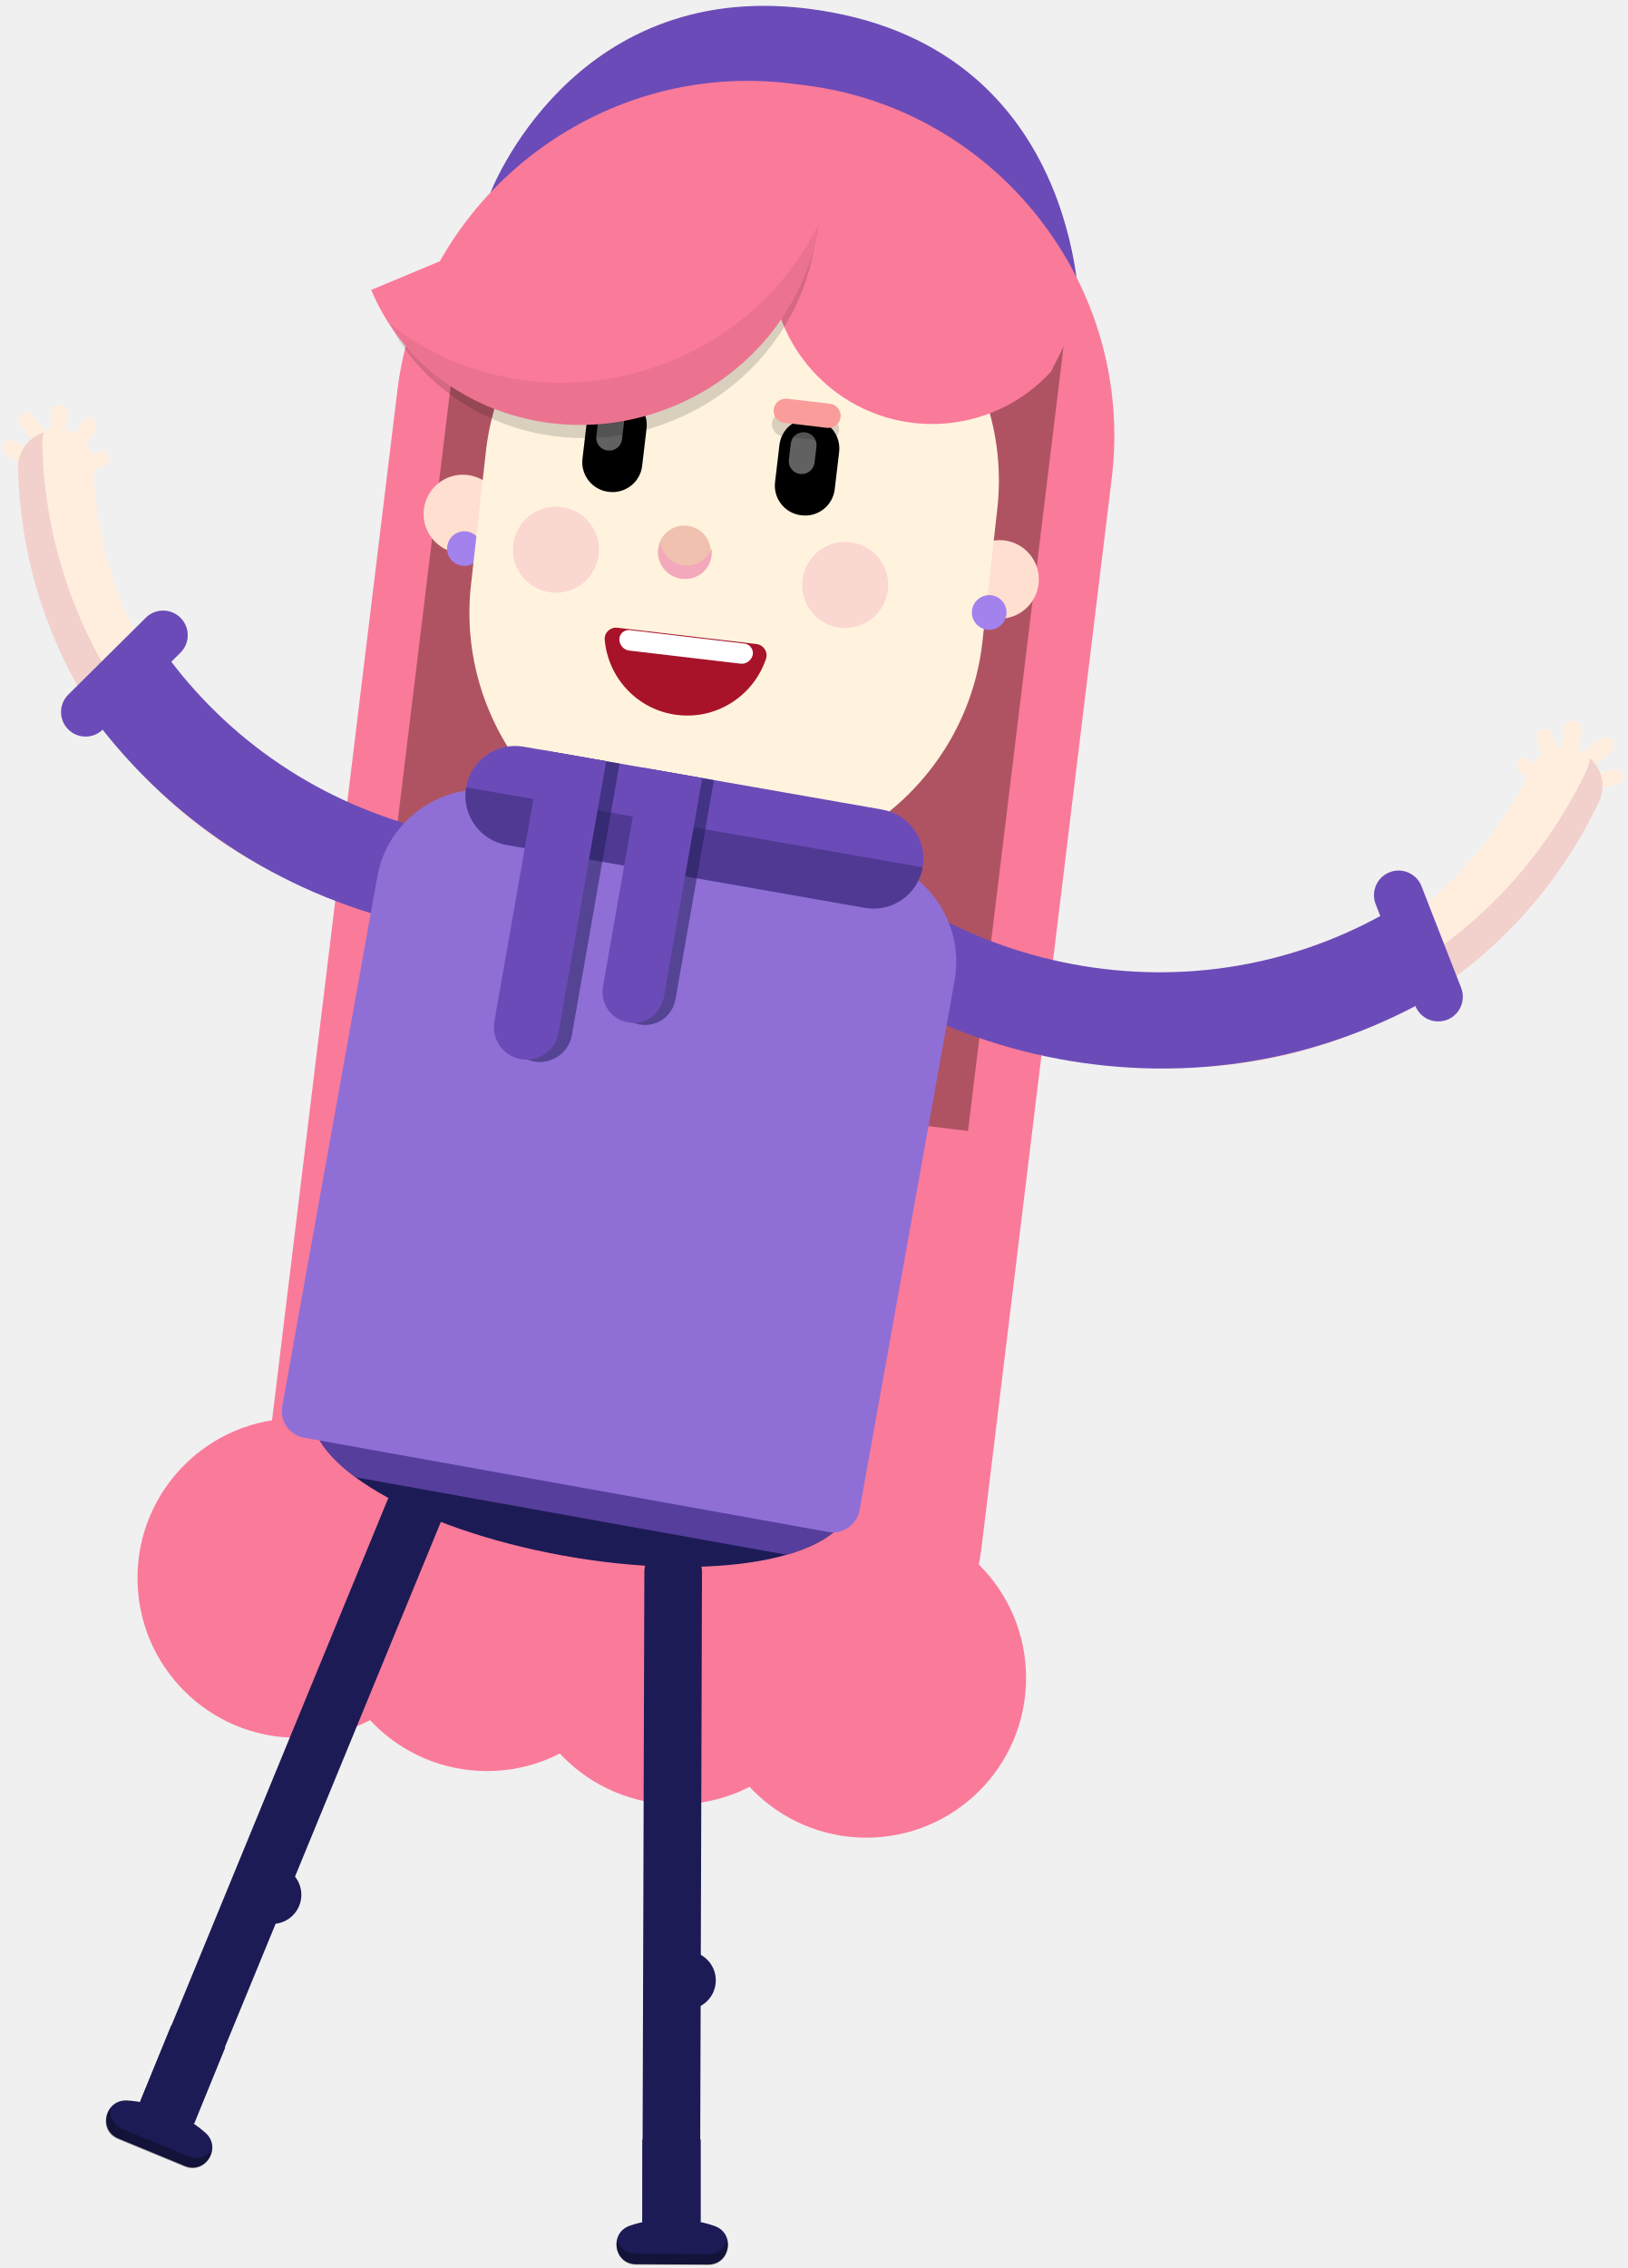
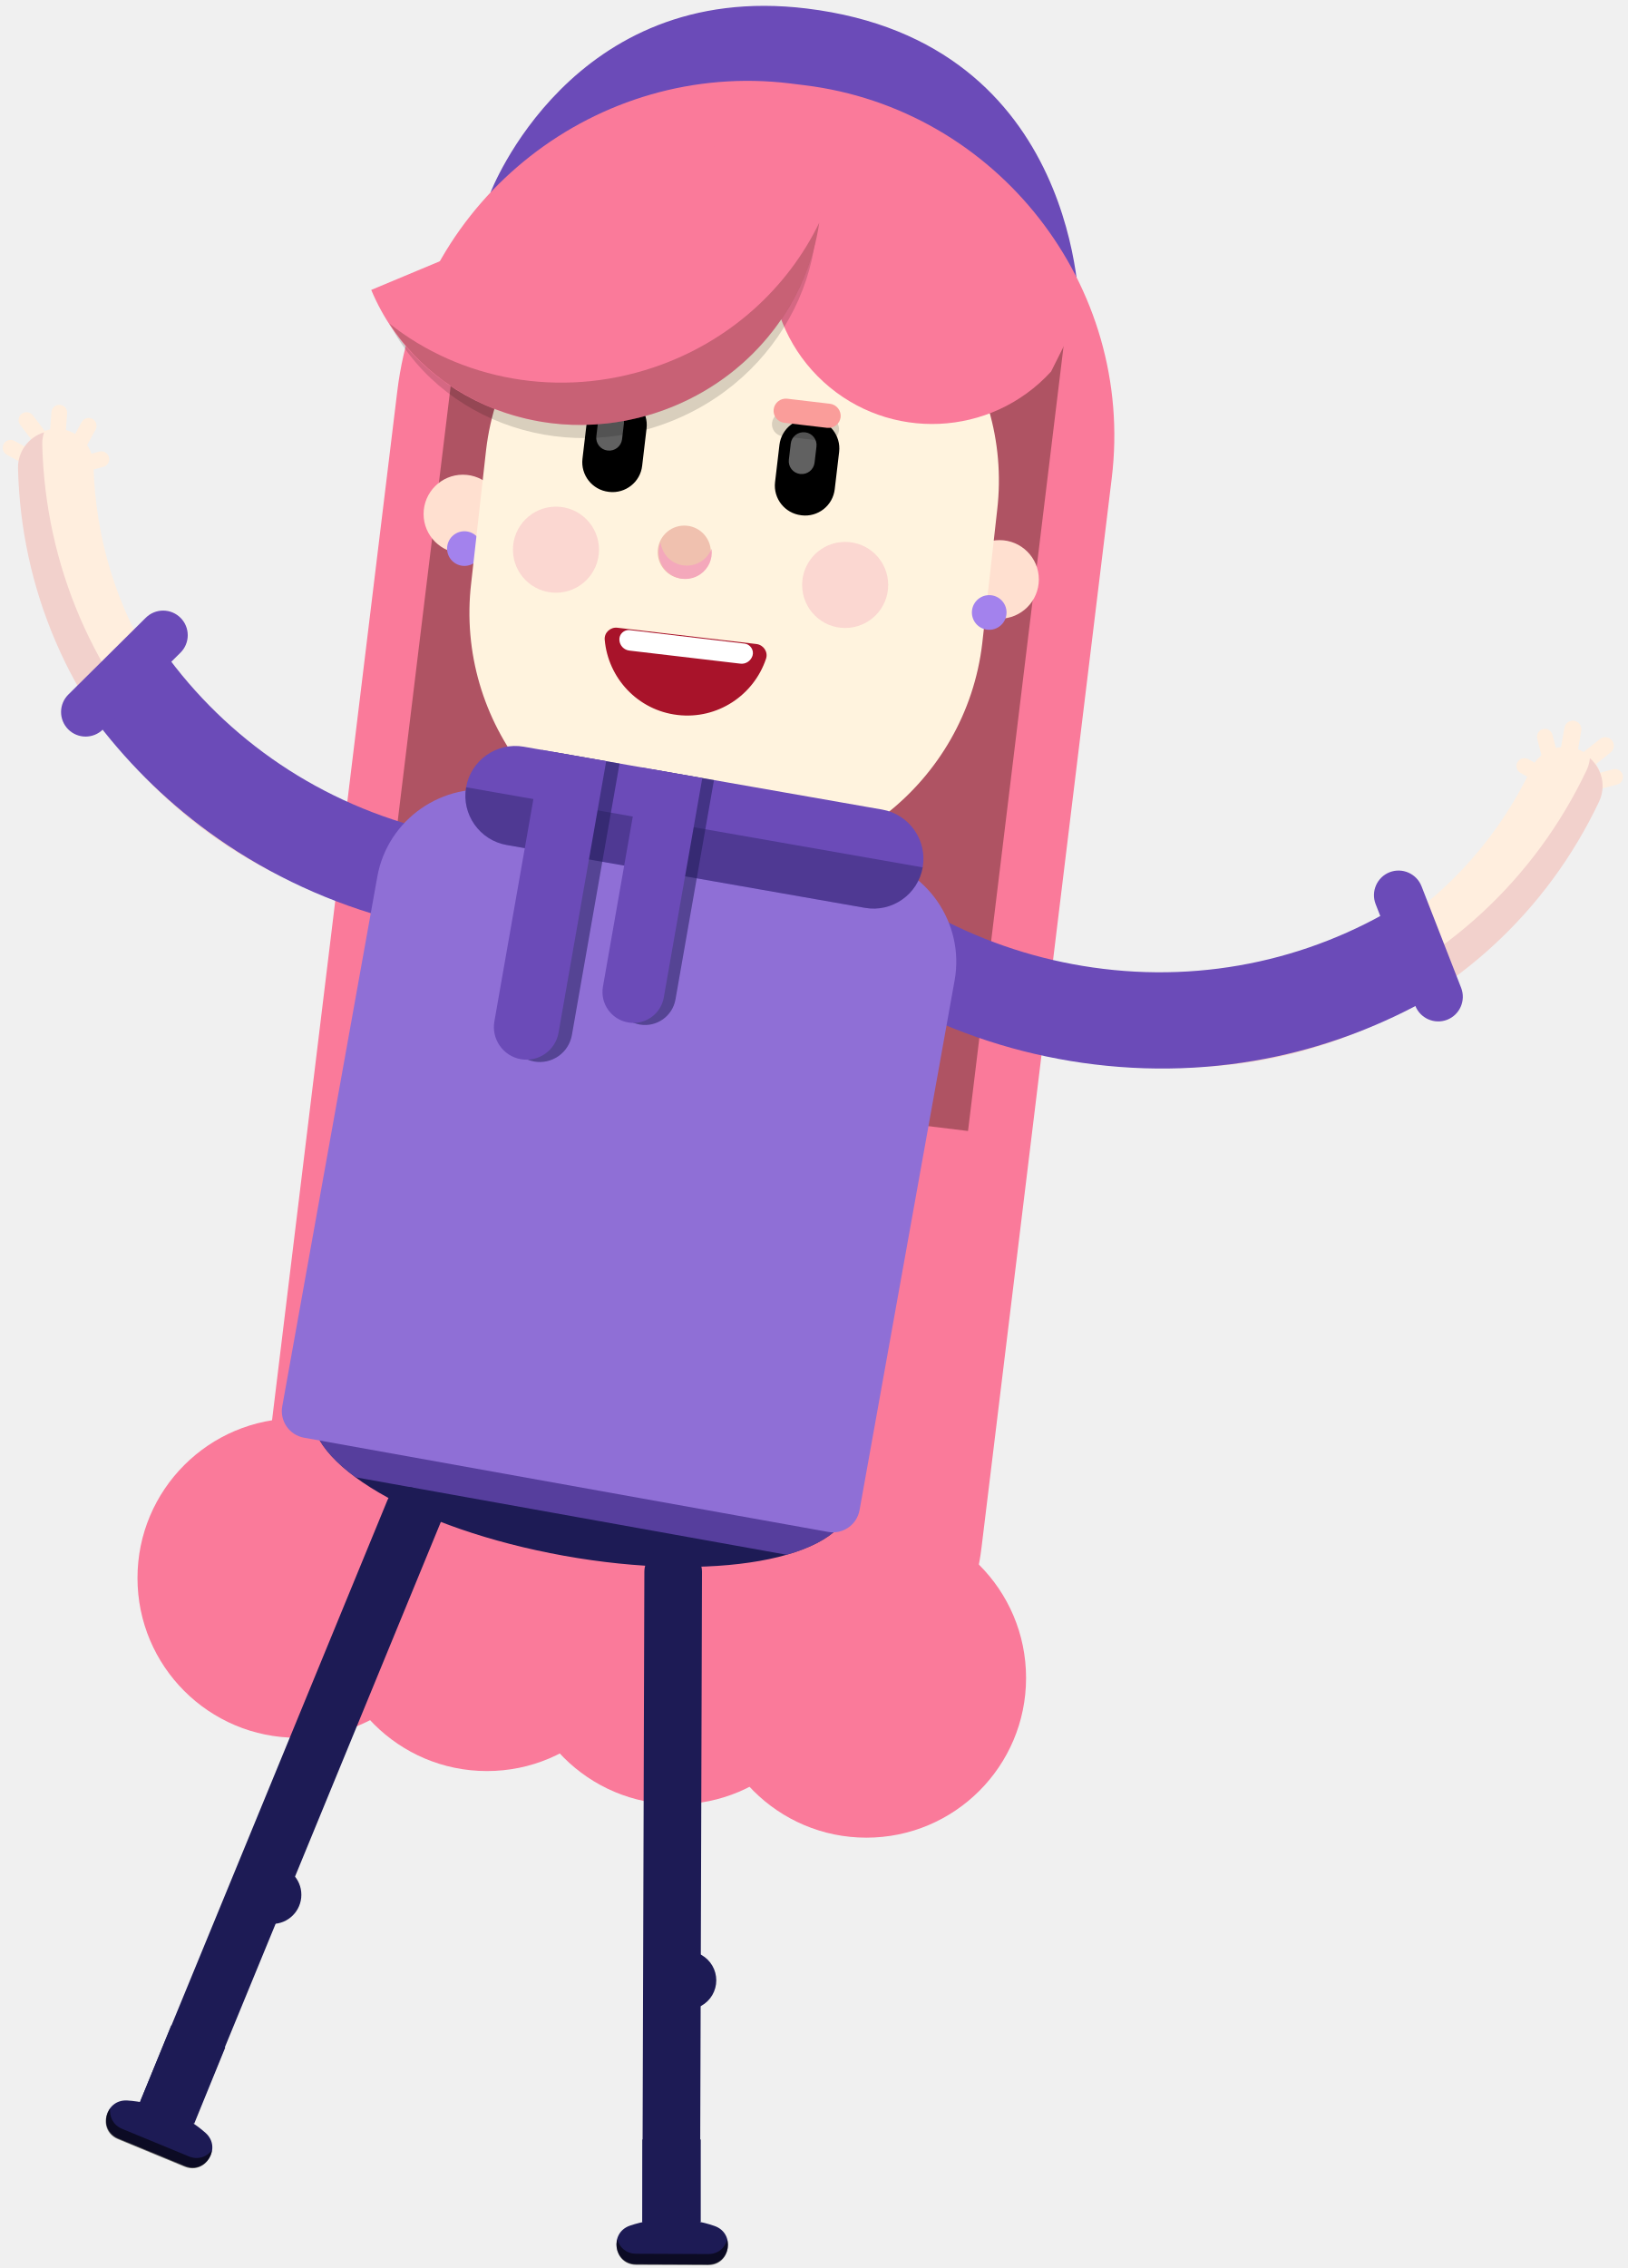
<svg xmlns="http://www.w3.org/2000/svg" width="206" height="287" viewBox="0 0 206 287" fill="none">
-   <path d="M62.084 24.375C62.084 24.375 72.306 -2.556 102.11 1.077C137.08 5.334 136.634 39.849 136.634 39.849L100.009 10.566L78.617 21.801L62.084 24.375Z" fill="#6B4BB8" />
-   <path d="M89.172 223.297L61.265 219.896C44.072 217.805 31.722 202.025 33.813 184.833L50.29 49.478C53.254 25.102 75.632 7.593 100.008 10.558L101.802 10.781C126.178 13.745 143.686 36.123 140.721 60.499L124.235 195.845C122.144 213.037 106.365 225.388 89.172 223.297Z" fill="#FA7A9A" />
-   <path opacity="0.41" d="M134.779 42.535L58.938 33.299L46.688 133.883L122.529 143.119L134.779 42.535Z" fill="#421C14" />
-   <path d="M198.014 98.432C198.6 98.534 199.166 98.135 199.269 97.549L200.151 92.466C200.254 91.88 199.854 91.314 199.269 91.211C198.683 91.109 198.116 91.509 198.014 92.094L197.131 97.177C197.029 97.772 197.429 98.33 198.014 98.432Z" fill="#FFEEDE" />
-   <path d="M198.302 98.246C198.674 98.711 199.362 98.795 199.826 98.423L203.869 95.217C204.333 94.845 204.417 94.157 204.045 93.693C203.674 93.228 202.986 93.144 202.521 93.516L198.479 96.722C198.005 97.094 197.93 97.782 198.302 98.246Z" fill="#FFEEDE" />
-   <path d="M198.858 99.76C198.998 100.289 199.546 100.615 200.076 100.475L204.685 99.286C205.215 99.146 205.54 98.598 205.401 98.068C205.261 97.538 204.713 97.213 204.183 97.353L199.574 98.542C199.044 98.672 198.719 99.221 198.858 99.76Z" fill="#FFEEDE" />
-   <path d="M196.982 98.805C197.512 98.666 197.837 98.118 197.698 97.588L196.508 92.978C196.369 92.449 195.821 92.123 195.291 92.263C194.761 92.402 194.436 92.951 194.575 93.48L195.765 98.09C195.895 98.619 196.443 98.945 196.982 98.805Z" fill="#FFEEDE" />
-   <path d="M197.986 99.725C198.255 99.242 198.079 98.629 197.596 98.368L193.432 96.064C192.949 95.794 192.336 95.971 192.075 96.454C191.806 96.937 191.983 97.551 192.466 97.811L196.629 100.116C197.103 100.376 197.716 100.209 197.986 99.725Z" fill="#FFEEDE" />
-   <path d="M170.601 130.811C184.337 125.458 195.749 115.031 202.3 101.194C203.406 98.861 202.412 96.073 200.079 94.967C197.747 93.862 194.959 94.856 193.853 97.188C185.888 114 169.393 124.826 150.816 125.449C145.296 125.635 139.859 124.91 134.637 123.302C132.165 122.54 129.553 123.925 128.791 126.397C128.029 128.869 129.414 131.48 131.886 132.242C138.103 134.157 144.571 135.012 151.132 134.798C157.925 134.566 164.496 133.19 170.601 130.811Z" fill="#FFEEDE" />
-   <path d="M130.424 128.466C136.641 130.38 143.118 131.235 149.67 131.022C156.389 130.799 162.885 129.451 168.925 127.128C182.754 121.803 194.259 111.339 200.847 97.418C201.07 96.944 201.191 96.451 201.247 95.949C202.78 97.287 203.319 99.518 202.399 101.451C195.81 115.363 184.306 125.827 170.477 131.161C164.437 133.484 157.941 134.832 151.222 135.055C144.67 135.278 138.193 134.414 131.976 132.499C129.792 131.83 128.454 129.693 128.714 127.5C129.197 127.927 129.764 128.262 130.424 128.466Z" fill="#F2D1CC" />
-   <path d="M111.085 118.795C112.479 115.793 115.946 114.594 118.836 116.109C124.96 119.325 131.512 121.453 138.324 122.428C152.682 124.492 166.77 121.248 178.461 113.684L181.156 126.22C175.06 129.668 168.499 132.196 161.65 133.673C153.704 135.383 145.377 135.699 136.976 134.491C128.882 133.329 121.085 130.792 113.799 126.973C110.918 125.449 109.701 121.787 111.085 118.795Z" fill="#6B4BB8" />
-   <path d="M183.173 129.044C184.772 128.421 185.571 126.609 184.948 125.01L179.93 112.149C179.307 110.55 177.495 109.751 175.897 110.374C174.298 110.996 173.499 112.808 174.122 114.407L179.14 127.269C179.763 128.867 181.575 129.666 183.173 129.044Z" fill="#6B4BB8" />
-   <path d="M7.076 57.968C6.528 57.931 6.109 57.447 6.156 56.899L6.509 52.15C6.546 51.602 7.029 51.184 7.578 51.23C8.126 51.267 8.544 51.751 8.498 52.299L8.145 57.048C8.107 57.596 7.624 58.014 7.076 57.968Z" fill="#FFEEDE" />
-   <path d="M6.861 57.737C6.425 58.071 5.793 57.988 5.458 57.551L2.559 53.769C2.224 53.332 2.308 52.7 2.744 52.365C3.181 52.031 3.813 52.114 4.148 52.551L7.047 56.333C7.382 56.77 7.298 57.402 6.861 57.737Z" fill="#FFEEDE" />
-   <path d="M6.398 59.42C6.138 59.903 5.525 60.079 5.041 59.819L0.859 57.542C0.376 57.282 0.2 56.669 0.46 56.186C0.72 55.702 1.333 55.526 1.817 55.786L5.999 58.063C6.482 58.323 6.658 58.936 6.398 59.42Z" fill="#FFEEDE" />
-   <path d="M8.461 58.947C7.978 58.687 7.801 58.073 8.061 57.59L10.338 53.408C10.598 52.925 11.212 52.748 11.695 53.009C12.178 53.269 12.355 53.882 12.095 54.365L9.818 58.547C9.548 59.031 8.944 59.217 8.461 58.947Z" fill="#FFEEDE" />
-   <path d="M7.263 59.598C7.124 59.068 7.44 58.52 7.97 58.371L12.57 57.144C13.1 57.005 13.648 57.321 13.796 57.85C13.936 58.38 13.62 58.928 13.09 59.077L8.49 60.304C7.951 60.453 7.403 60.127 7.263 59.598Z" fill="#FFEEDE" />
-   <path d="M19.39 99.008C9.028 88.535 2.839 74.363 2.485 59.057C2.43 56.474 4.474 54.336 7.048 54.271C9.623 54.206 11.769 56.251 11.834 58.834C12.271 77.43 22.93 94.037 39.649 102.159C44.611 104.566 49.881 106.127 55.308 106.787C57.873 107.093 59.694 109.426 59.388 111.991C59.081 114.556 56.748 116.377 54.183 116.071C47.725 115.29 41.461 113.441 35.569 110.578C29.445 107.605 23.999 103.674 19.39 99.008Z" fill="#FFEEDE" />
-   <path d="M57.045 113.217C50.586 112.436 44.323 110.587 38.422 107.725C32.372 104.788 26.991 100.913 22.419 96.331C11.955 85.83 5.71 71.593 5.347 56.203C5.338 55.673 5.431 55.181 5.579 54.707C3.637 55.311 2.234 57.123 2.28 59.261C2.643 74.65 8.888 88.887 19.361 99.389C23.933 103.97 29.314 107.845 35.364 110.782C41.265 113.644 47.529 115.494 53.988 116.274C56.264 116.553 58.346 115.141 59.006 113.031C58.383 113.226 57.724 113.3 57.045 113.217Z" fill="#F2D1CC" />
-   <path d="M78.642 112.252C78.587 108.944 75.91 106.434 72.648 106.648C65.753 107.094 58.895 106.369 52.269 104.492C38.319 100.533 26.768 91.844 19.166 80.172L11.602 90.525C15.765 96.156 20.727 101.128 26.387 105.263C32.948 110.059 40.429 113.739 48.588 116.053C56.46 118.283 64.61 119.147 72.816 118.618C76.087 118.404 78.689 115.551 78.642 112.252Z" fill="#6B4BB8" />
-   <path d="M8.628 92.29C7.42 91.073 7.429 89.094 8.656 87.885L18.46 78.165C19.677 76.957 21.657 76.966 22.865 78.193C24.073 79.41 24.064 81.389 22.837 82.598L13.023 92.309C11.815 93.517 9.826 93.508 8.628 92.29Z" fill="#6B4BB8" />
-   <path d="M58.589 70.014C61.335 70.014 63.561 67.788 63.561 65.042C63.561 62.296 61.335 60.07 58.589 60.07C55.843 60.07 53.617 62.296 53.617 65.042C53.617 67.788 55.843 70.014 58.589 70.014Z" fill="#FFE0D0" />
-   <path d="M58.783 71.613C59.994 71.613 60.976 70.631 60.976 69.42C60.976 68.209 59.994 67.227 58.783 67.227C57.572 67.227 56.59 68.209 56.59 69.42C56.59 70.631 57.572 71.613 58.783 71.613Z" fill="#A382ED" />
-   <path d="M109.664 232.544C120.827 232.544 129.876 223.495 129.876 212.332C129.876 201.169 120.827 192.119 109.664 192.119C98.501 192.119 89.451 201.169 89.451 212.332C89.451 223.495 98.501 232.544 109.664 232.544Z" fill="#FA7A9A" />
-   <path d="M85.65 228.333C96.813 228.333 105.863 219.284 105.863 208.121C105.863 196.958 96.813 187.908 85.65 187.908C74.487 187.908 65.438 196.958 65.438 208.121C65.438 219.284 74.487 228.333 85.65 228.333Z" fill="#FA7A9A" />
-   <path d="M61.636 224.115C72.8 224.115 81.849 215.065 81.849 203.902C81.849 192.739 72.8 183.689 61.636 183.689C50.473 183.689 41.424 192.739 41.424 203.902C41.424 215.065 50.473 224.115 61.636 224.115Z" fill="#FA7A9A" />
-   <path d="M37.615 219.902C48.778 219.902 57.828 210.852 57.828 199.689C57.828 188.526 48.778 179.477 37.615 179.477C26.452 179.477 17.402 188.526 17.402 199.689C17.402 210.852 26.452 219.902 37.615 219.902Z" fill="#FA7A9A" />
-   <path d="M107.706 190.46C108.949 183.54 94.703 175.189 75.886 171.809C57.07 168.429 40.809 171.299 39.565 178.22C38.322 185.14 52.568 193.49 71.385 196.87C90.201 200.25 106.462 197.381 107.706 190.46Z" fill="#1D1B55" />
-   <path opacity="0.73" d="M75.892 171.802C94.71 175.185 108.957 183.539 107.712 190.454C107.21 193.269 104.208 195.416 99.571 196.745L45.011 186.941C41.117 184.078 39.063 181.03 39.565 178.205C40.81 171.291 57.073 168.42 75.892 171.802Z" fill="#6B4BB8" />
-   <path d="M38.477 181.931L104.831 193.854C106.689 194.189 108.464 192.953 108.799 191.094L120.833 124.053C122.134 116.795 117.265 109.788 110.007 108.487L63.327 100.105C56.069 98.804 49.062 103.674 47.761 110.931L35.727 177.972C35.392 179.822 36.628 181.597 38.477 181.931Z" fill="#8F6FD6" />
-   <path d="M126.521 78.293C129.267 78.293 131.493 76.067 131.493 73.322C131.493 70.576 129.267 68.35 126.521 68.35C123.775 68.35 121.549 70.576 121.549 73.322C121.549 76.067 123.775 78.293 126.521 78.293Z" fill="#FFE0D0" />
-   <path d="M88.513 109.686L87.918 109.612C70.289 107.54 57.567 91.416 59.639 73.796L61.526 56.948C63.598 39.319 79.722 26.596 97.342 28.669L97.936 28.743C115.565 30.815 128.288 46.939 126.215 64.559L124.329 81.407C122.257 99.036 106.133 111.759 88.513 109.686Z" fill="#FFF3DE" />
-   <path d="M101.475 65.211L101.401 65.202C99.338 64.96 97.86 63.074 98.102 61.02L98.66 56.29C98.901 54.227 100.788 52.749 102.842 52.991L102.916 53C104.979 53.242 106.457 55.128 106.215 57.182L105.657 61.912C105.416 63.975 103.539 65.462 101.475 65.211Z" fill="black" />
-   <path opacity="0.38" d="M101.3 59.977H101.272C100.38 59.875 99.739 59.057 99.85 58.174L100.092 56.13C100.194 55.238 101.012 54.596 101.895 54.708H101.923C102.815 54.81 103.456 55.628 103.345 56.511L103.103 58.555C103.001 59.438 102.192 60.079 101.3 59.977Z" fill="white" />
-   <path d="M77.1 62.246L77.026 62.237C74.963 61.995 73.485 60.109 73.727 58.055L74.285 53.325C74.526 51.262 76.413 49.784 78.467 50.026L78.541 50.035C80.604 50.277 82.082 52.163 81.84 54.217L81.282 58.947C81.05 61.001 79.163 62.488 77.1 62.246Z" fill="black" />
-   <path opacity="0.38" d="M76.933 57.012H76.905C76.013 56.91 75.372 56.092 75.483 55.209L75.725 53.165C75.827 52.273 76.645 51.632 77.528 51.743H77.556C78.448 51.845 79.089 52.663 78.978 53.546L78.736 55.59C78.634 56.473 77.816 57.114 76.933 57.012Z" fill="white" />
-   <path d="M78.142 79.435C77.249 79.333 76.46 80.067 76.543 80.959C76.971 85.82 80.734 89.89 85.771 90.476C90.808 91.07 95.408 87.985 96.96 83.357C97.248 82.502 96.644 81.61 95.752 81.498L78.142 79.435Z" fill="#A8132A" />
-   <path opacity="0.15" d="M97.722 53.499C97.824 52.663 98.587 52.059 99.423 52.152L104.85 52.793C105.686 52.895 106.291 53.657 106.198 54.494C106.095 55.33 105.333 55.934 104.497 55.841L99.07 55.2C98.224 55.107 97.62 54.345 97.722 53.499Z" fill="black" />
-   <path d="M97.927 51.8C98.029 50.964 98.792 50.36 99.628 50.453L105.055 51.094C105.892 51.196 106.496 51.958 106.403 52.795C106.3 53.631 105.538 54.235 104.702 54.142L99.275 53.501C98.429 53.408 97.825 52.637 97.927 51.8Z" fill="#FA9D9A" />
-   <path d="M86.616 73.238C88.474 73.238 89.98 71.732 89.98 69.874C89.98 68.016 88.474 66.51 86.616 66.51C84.758 66.51 83.252 68.016 83.252 69.874C83.252 71.732 84.758 73.238 86.616 73.238Z" fill="#F0C1AF" />
-   <path d="M88.818 70.998C87.275 72.039 85.184 71.63 84.153 70.087C83.855 69.641 83.688 69.149 83.623 68.656C83.224 69.651 83.307 70.822 83.958 71.779C84.999 73.321 87.08 73.73 88.623 72.689C89.719 71.955 90.231 70.682 90.063 69.456C89.822 70.059 89.403 70.599 88.818 70.998Z" fill="#F4A8BB" />
-   <path d="M94.246 81.444L79.721 79.734C78.986 79.651 78.336 80.255 78.401 80.998C78.401 81.007 78.401 81.017 78.401 81.026C78.466 81.704 78.977 82.243 79.656 82.327L93.716 83.981C94.385 84.065 95.017 83.647 95.24 83.005C95.24 82.996 95.249 82.987 95.249 82.978C95.472 82.281 94.98 81.528 94.246 81.444Z" fill="white" />
-   <path d="M125.211 79.697C126.422 79.697 127.404 78.715 127.404 77.504C127.404 76.293 126.422 75.311 125.211 75.311C124 75.311 123.018 76.293 123.018 77.504C123.018 78.715 124 79.697 125.211 79.697Z" fill="#A382ED" />
-   <path opacity="0.38" d="M106.977 79.466C109.985 79.466 112.423 77.028 112.423 74.02C112.423 71.012 109.985 68.574 106.977 68.574C103.969 68.574 101.531 71.012 101.531 74.02C101.531 77.028 103.969 79.466 106.977 79.466Z" fill="#F4A8BB" />
-   <path opacity="0.38" d="M70.372 75.005C73.379 75.005 75.817 72.567 75.817 69.559C75.817 66.551 73.379 64.113 70.372 64.113C67.364 64.113 64.926 66.551 64.926 69.559C64.926 72.567 67.364 75.005 70.372 75.005Z" fill="#F4A8BB" />
-   <path d="M102.926 19.496C95.324 27.814 95.91 40.712 104.227 48.314C112.544 55.916 125.443 55.331 133.045 47.013L136.632 39.839L115.332 21.987L102.926 19.496Z" fill="#FA7A9A" />
-   <path opacity="0.15" d="M101.403 16.764C107.23 30.713 100.083 46.994 85.437 53.109C70.791 59.224 54.184 52.877 48.357 38.928" fill="black" />
-   <path d="M101.876 13.752C107.907 28.184 100.51 45.023 85.352 51.361C70.195 57.699 53.022 51.12 46.99 36.688" fill="#FA7A9A" />
-   <g opacity="0.27">
-     <path opacity="0.27" d="M82.759 46.484C70.752 50.536 58.216 48.017 49.285 40.945C56.645 52.348 71.812 57.041 85.38 51.372C95.602 47.106 102.266 38.055 103.697 28.186C99.691 36.438 92.368 43.24 82.759 46.484Z" fill="#421C14" />
-   </g>
-   <path d="M84.014 285.423L85.864 285.432C87.36 285.441 88.596 284.214 88.596 282.718L88.856 198.894C88.865 197.398 87.639 196.162 86.142 196.162L84.293 196.152C82.797 196.143 81.561 197.37 81.561 198.866L81.301 282.69C81.301 284.187 82.518 285.423 84.014 285.423Z" fill="#1D1B55" />
-   <path d="M86.914 254.289C88.952 254.289 90.603 252.637 90.603 250.6C90.603 248.562 88.952 246.91 86.914 246.91C84.876 246.91 83.225 248.562 83.225 250.6C83.225 252.637 84.876 254.289 86.914 254.289Z" fill="#1D1B55" />
-   <path d="M85.101 280.803C87.052 280.812 88.883 281.128 90.454 281.686C93.121 282.624 92.461 286.565 89.627 286.555L80.519 286.518C77.685 286.509 77.062 282.559 79.739 281.639C81.309 281.1 83.149 280.794 85.101 280.803Z" fill="#1D1B55" />
-   <g opacity="0.58">
-     <path opacity="0.58" d="M80.53 285.196L89.637 285.234C90.938 285.243 91.765 284.416 92.044 283.431C92.444 284.88 91.533 286.646 89.628 286.637L80.52 286.6C78.625 286.59 77.723 284.815 78.132 283.375C78.402 284.36 79.229 285.187 80.53 285.196Z" fill="black" />
-   </g>
-   <path d="M81.309 281.143L88.697 281.143L88.697 270.734L81.309 270.734L81.309 281.143Z" fill="#1D1B55" />
-   <path d="M18.628 270.932L20.338 271.638C21.723 272.205 23.321 271.545 23.897 270.16L55.782 192.637C56.349 191.252 55.689 189.654 54.304 189.077L52.594 188.371C51.21 187.804 49.611 188.464 49.035 189.849L17.15 267.372C16.574 268.757 17.243 270.355 18.628 270.932Z" fill="#1D1B55" />
-   <path d="M34.455 243.461C36.493 243.461 38.144 241.809 38.144 239.771C38.144 237.734 36.493 236.082 34.455 236.082C32.417 236.082 30.766 237.734 30.766 239.771C30.766 241.809 32.417 243.461 34.455 243.461Z" fill="#1D1B55" />
-   <path d="M21.379 267.056C23.182 267.8 24.762 268.785 26.007 269.891C28.126 271.768 26.026 275.169 23.405 274.091L14.986 270.615C12.365 269.537 13.276 265.644 16.101 265.802C17.755 265.904 19.567 266.313 21.379 267.056Z" fill="#1D1B55" />
-   <g opacity="0.58">
-     <path opacity="0.58" d="M15.478 269.399L23.897 272.875C25.096 273.368 26.183 272.922 26.806 272.113C26.63 273.609 25.115 274.901 23.358 274.176L14.939 270.7C13.182 269.976 13.015 267.996 13.944 266.807C13.833 267.82 14.279 268.907 15.478 269.399Z" fill="black" />
-   </g>
-   <path d="M17.743 265.941L24.584 268.73L28.513 259.092L21.672 256.303L17.743 265.941Z" fill="#1D1B55" />
-   <path d="M64.128 106.927L109.488 114.882C112.907 115.486 116.197 113.172 116.792 109.752C117.396 106.332 115.082 103.042 111.662 102.447L66.302 94.492C62.882 93.888 59.593 96.202 58.998 99.622C58.403 103.042 60.708 106.332 64.128 106.927Z" fill="#6B4BB8" />
-   <path opacity="0.37" d="M109.488 114.882L64.128 106.927C60.708 106.323 58.403 103.043 58.998 99.623L116.792 109.762C116.188 113.182 112.907 115.486 109.488 114.882Z" fill="#1D1B55" />
-   <path opacity="0.51" d="M72.389 130.976L78.421 96.619L70.298 95.197L64.267 129.554C63.877 131.794 65.373 133.931 67.612 134.331C69.862 134.721 71.999 133.225 72.389 130.976Z" fill="#1D1B55" />
-   <path opacity="0.51" d="M85.501 126.47L90.371 98.721L82.667 97.373L77.797 125.122C77.426 127.251 78.847 129.276 80.976 129.648C83.104 130.02 85.13 128.598 85.501 126.47Z" fill="#1D1B55" />
-   <path d="M70.698 130.679L76.729 96.322L68.607 94.9L62.576 129.257C62.185 131.497 63.681 133.634 65.921 134.034C68.17 134.424 70.308 132.928 70.698 130.679Z" fill="#6B4BB8" />
-   <path d="M84.023 126.212L88.892 98.462L81.188 97.106L76.319 124.855C75.947 126.983 77.369 129.009 79.497 129.381C81.625 129.762 83.651 128.34 84.023 126.212Z" fill="#6B4BB8" />
+   <path d="M62.084 24.375S72.306-2.556 102.11 1.077c34.97 4.257 34.524 38.772 34.524 38.772l-36.625-29.283L78.617 21.8l-16.533 2.574z" fill="#6B4BB8" />
+   <path d="M89.172 223.297l-27.907-3.401c-17.193-2.091-29.543-17.871-27.452-35.063L50.29 49.478c2.964-24.376 25.342-41.885 49.718-38.92l1.794.223c24.376 2.964 41.884 25.342 38.919 49.718l-16.486 135.346c-2.091 17.192-17.87 29.543-35.063 27.452z" fill="#FA7A9A" />
+   <path opacity=".41" d="M134.779 42.535L58.938 33.3l-12.25 100.584 75.841 9.236 12.25-100.584z" fill="#421C14" />
+   <path d="M198.014 98.432a1.091 1.091 0 001.255-.883l.882-5.083a1.09 1.09 0 00-.882-1.255 1.091 1.091 0 00-1.255.883l-.883 5.084a1.087 1.087 0 00.883 1.254z" fill="#FFEEDE" />
+   <path d="M198.302 98.246a1.09 1.09 0 001.524.177l4.043-3.206a1.09 1.09 0 00.176-1.524 1.09 1.09 0 00-1.524-.177l-4.042 3.206a1.082 1.082 0 00-.177 1.524z" fill="#FFEEDE" />
+   <path d="M198.858 99.76c.14.529.688.855 1.218.715l4.609-1.19c.53-.139.855-.687.716-1.217a1.004 1.004 0 00-1.218-.715l-4.609 1.19a.995.995 0 00-.716 1.216zm-1.876-.955c.53-.14.855-.688.716-1.217l-1.19-4.61a1.003 1.003 0 00-1.217-.715c-.53.14-.855.688-.716 1.217l1.19 4.61c.13.53.678.855 1.217.715z" fill="#FFEEDE" />
+   <path d="M197.986 99.725a.994.994 0 00-.39-1.356l-4.164-2.305a.994.994 0 00-1.357.39.994.994 0 00.391 1.357l4.163 2.305c.474.26 1.087.093 1.357-.39z" fill="#FFEEDE" />
+   <path d="M170.601 130.811c13.736-5.353 25.148-15.78 31.699-29.617a4.674 4.674 0 10-8.447-4.006c-7.965 16.812-24.46 27.638-43.037 28.261a49.19 49.19 0 01-16.179-2.147 4.673 4.673 0 00-5.846 3.095 4.672 4.672 0 003.095 5.845 58.688 58.688 0 0019.246 2.556 59.15 59.15 0 0019.469-3.987z" fill="#FFEEDE" />
+   <path d="M130.424 128.466a58.774 58.774 0 0019.246 2.556 59.067 59.067 0 0019.255-3.894c13.829-5.325 25.334-15.789 31.922-29.71.223-.474.344-.967.4-1.469 1.533 1.338 2.072 3.569 1.152 5.502-6.589 13.912-18.093 24.376-31.922 29.71a59.067 59.067 0 01-19.255 3.894 58.481 58.481 0 01-19.246-2.556 4.664 4.664 0 01-3.262-4.999c.483.427 1.05.762 1.71.966z" fill="#F2D1CC" />
+   <path d="M111.085 118.795c1.394-3.002 4.861-4.201 7.751-2.686a60.127 60.127 0 0019.488 6.319c14.358 2.064 28.446-1.18 40.137-8.744l2.695 12.536c-6.096 3.448-12.657 5.976-19.506 7.453-7.946 1.71-16.273 2.026-24.674.818-8.094-1.162-15.891-3.699-23.177-7.518-2.881-1.524-4.098-5.186-2.714-8.178z" fill="#6B4BB8" />
+   <path d="M183.173 129.044a3.123 3.123 0 001.775-4.034l-5.018-12.861a3.122 3.122 0 00-4.033-1.775 3.121 3.121 0 00-1.775 4.033l5.018 12.862a3.124 3.124 0 004.033 1.775z" fill="#6B4BB8" />
+   <path d="M7.076 57.968a.992.992 0 01-.92-1.07l.353-4.748a.992.992 0 011.069-.92c.548.037.966.52.92 1.069l-.353 4.749a.992.992 0 01-1.07.92z" fill="#FFEEDE" />
+   <path d="M6.861 57.737a1.004 1.004 0 01-1.403-.186l-2.9-3.782a1.004 1.004 0 01.186-1.404 1.004 1.004 0 011.404.186l2.9 3.782c.334.437.25 1.07-.187 1.404zm-.463 1.683c-.26.483-.873.66-1.357.4L.86 57.541a1.005 1.005 0 01-.4-1.356c.261-.484.874-.66 1.358-.4L6 58.062c.483.26.66.873.4 1.357zm2.063-.473a1.005 1.005 0 01-.4-1.357l2.277-4.182c.26-.483.874-.66 1.357-.4s.66.874.4 1.357l-2.277 4.182a.999.999 0 01-1.357.4z" fill="#FFEEDE" />
+   <path d="M7.263 59.598a1.013 1.013 0 01.707-1.227l4.6-1.227a1.01 1.01 0 011.226.706c.14.53-.176 1.078-.706 1.227l-4.6 1.227a.996.996 0 01-1.227-.706z" fill="#FFEEDE" />
+   <path d="M19.39 99.008C9.028 88.535 2.839 74.363 2.485 59.057a4.686 4.686 0 014.563-4.786 4.68 4.68 0 014.786 4.563c.437 18.596 11.096 35.203 27.815 43.325a49.52 49.52 0 0015.659 4.628c2.565.306 4.386 2.639 4.08 5.204-.307 2.565-2.64 4.386-5.205 4.08a58.603 58.603 0 01-18.614-5.493 58.825 58.825 0 01-16.18-11.57z" fill="#FFEEDE" />
+   <path d="M57.045 113.217a58.752 58.752 0 01-18.623-5.492 58.96 58.96 0 01-16.003-11.394C11.955 85.83 5.709 71.593 5.347 56.203c-.01-.53.084-1.022.232-1.496-1.942.604-3.345 2.416-3.299 4.554.363 15.39 6.608 29.626 17.081 40.128a58.966 58.966 0 0016.003 11.393 58.726 58.726 0 0018.624 5.492 4.667 4.667 0 005.018-3.243 4.637 4.637 0 01-1.96.186z" fill="#F2D1CC" />
+   <path d="M78.642 112.252c-.055-3.308-2.732-5.818-5.994-5.604a60.305 60.305 0 01-20.38-2.156c-13.949-3.959-25.5-12.648-33.102-24.32l-7.564 10.353c4.163 5.631 9.125 10.603 14.785 14.738 6.561 4.796 14.042 8.476 22.201 10.79a71.717 71.717 0 0024.228 2.565c3.27-.214 5.873-3.067 5.826-6.366z" fill="#6B4BB8" />
+   <path d="M8.628 92.29a3.113 3.113 0 01.028-4.405l9.804-9.72a3.113 3.113 0 014.405.028 3.113 3.113 0 01-.028 4.405l-9.814 9.711a3.11 3.11 0 01-4.395-.019z" fill="#6B4BB8" />
+   <path d="M58.589 70.014a4.972 4.972 0 100-9.944 4.972 4.972 0 000 9.944z" fill="#FFE0D0" />
+   <path d="M58.783 71.613a2.193 2.193 0 100-4.386 2.193 2.193 0 000 4.386z" fill="#A382ED" />
+   <path d="M109.664 232.544c11.163 0 20.212-9.049 20.212-20.212s-9.049-20.213-20.212-20.213-20.213 9.05-20.213 20.213 9.05 20.212 20.213 20.212z" fill="#FA7A9A" />
+   <path d="M85.65 228.333c11.163 0 20.213-9.049 20.213-20.212s-9.05-20.213-20.213-20.213-20.213 9.05-20.213 20.213 9.05 20.212 20.213 20.212z" fill="#FA7A9A" />
+   <path d="M61.636 224.115c11.164 0 20.213-9.05 20.213-20.213s-9.05-20.213-20.213-20.213-20.212 9.05-20.212 20.213 9.05 20.213 20.212 20.213z" fill="#FA7A9A" />
+   <path d="M37.615 219.902c11.163 0 20.213-9.05 20.213-20.213s-9.05-20.212-20.213-20.212-20.213 9.049-20.213 20.212 9.05 20.213 20.213 20.213z" fill="#FA7A9A" />
+   <path d="M107.706 190.46c1.243-6.92-13.003-15.271-31.82-18.651-18.816-3.38-35.077-.51-36.32 6.411-1.244 6.92 13.002 15.27 31.819 18.65 18.816 3.38 35.077.511 36.321-6.41z" fill="#1D1B55" />
+   <path opacity=".73" d="M75.892 171.802c18.819 3.383 33.065 11.737 31.82 18.652-.502 2.815-3.504 4.962-8.141 6.291l-54.56-9.804c-3.894-2.863-5.948-5.911-5.446-8.736 1.245-6.914 17.508-9.785 36.327-6.403z" fill="#6B4BB8" />
+   <path d="M38.477 181.931l66.354 11.923a3.417 3.417 0 003.968-2.76l12.034-67.041c1.301-7.258-3.568-14.265-10.826-15.566l-46.68-8.382c-7.258-1.301-14.265 3.569-15.566 10.826l-12.035 67.041a3.413 3.413 0 002.751 3.959z" fill="#8F6FD6" />
+   <path d="M126.521 78.293a4.972 4.972 0 100-9.944 4.972 4.972 0 000 9.944z" fill="#FFE0D0" />
+   <path d="M88.513 109.686l-.595-.074C70.29 107.54 57.567 91.416 59.64 73.796l1.887-16.848c2.072-17.63 18.196-30.352 35.816-28.28l.594.075c17.629 2.072 30.352 18.196 28.279 35.816l-1.886 16.848c-2.072 17.63-18.196 30.352-35.816 28.279z" fill="#FFF3DE" />
+   <path d="M101.475 65.211l-.074-.01a3.775 3.775 0 01-3.299-4.181l.558-4.73a3.776 3.776 0 014.182-3.3l.074.01a3.775 3.775 0 013.299 4.182l-.558 4.73a3.763 3.763 0 01-4.182 3.3z" fill="#000" />
+   <path opacity=".38" d="M101.3 59.977h-.028a1.62 1.62 0 01-1.422-1.803l.242-2.044a1.62 1.62 0 011.803-1.422h.028c.892.102 1.533.92 1.422 1.803l-.242 2.044a1.629 1.629 0 01-1.803 1.422z" fill="#fff" />
+   <path d="M77.1 62.246l-.074-.009a3.775 3.775 0 01-3.299-4.182l.558-4.73a3.776 3.776 0 014.182-3.3l.074.01a3.775 3.775 0 013.299 4.182l-.558 4.73c-.232 2.054-2.118 3.541-4.181 3.3z" fill="#000" />
+   <path opacity=".38" d="M76.933 57.012h-.028a1.62 1.62 0 01-1.422-1.803l.242-2.044a1.62 1.62 0 011.803-1.422h.028a1.62 1.62 0 011.422 1.803l-.242 2.044a1.634 1.634 0 01-1.803 1.422z" fill="#fff" />
+   <path d="M78.142 79.435c-.892-.102-1.682.632-1.599 1.524.428 4.86 4.191 8.931 9.228 9.517 5.037.594 9.637-2.491 11.19-7.119.287-.855-.317-1.747-1.209-1.859l-17.61-2.063z" fill="#A8132A" />
+   <path opacity=".15" d="M97.722 53.5a1.547 1.547 0 011.7-1.348l5.428.641a1.548 1.548 0 011.348 1.7 1.548 1.548 0 01-1.701 1.348l-5.427-.64a1.524 1.524 0 01-1.348-1.702z" fill="#000" />
+   <path d="M97.927 51.8a1.547 1.547 0 011.7-1.347l5.428.641a1.547 1.547 0 011.348 1.7 1.548 1.548 0 01-1.701 1.348l-5.427-.641a1.529 1.529 0 01-1.348-1.7z" fill="#FA9D9A" />
+   <path d="M86.616 73.238a3.364 3.364 0 100-6.728 3.364 3.364 0 000 6.728z" fill="#F0C1AF" />
+   <path d="M88.818 70.998a3.353 3.353 0 01-4.665-.91 3.36 3.36 0 01-.53-1.432 3.33 3.33 0 00.335 3.123 3.355 3.355 0 004.665.91 3.337 3.337 0 001.44-3.233 3.382 3.382 0 01-1.245 1.542z" fill="#F4A8BB" />
+   <path d="M94.246 81.444l-14.525-1.71c-.735-.083-1.385.52-1.32 1.264v.028a1.435 1.435 0 001.255 1.301l14.06 1.654c.67.084 1.301-.334 1.524-.975 0-.01.01-.02.01-.028.222-.697-.27-1.45-1.004-1.534z" fill="#fff" />
+   <path d="M125.211 79.697a2.193 2.193 0 100-4.386 2.193 2.193 0 000 4.386z" fill="#A382ED" />
+   <path opacity=".38" d="M106.977 79.466a5.446 5.446 0 100-10.892 5.446 5.446 0 000 10.892zm-36.605-4.461a5.446 5.446 0 100-10.892 5.446 5.446 0 000 10.892z" fill="#F4A8BB" />
+   <path d="M102.926 19.496c-7.602 8.318-7.016 21.216 1.301 28.818s21.216 7.017 28.818-1.3l3.587-7.175-21.3-17.852-12.406-2.49z" fill="#FA7A9A" />
+   <path opacity=".15" d="M101.403 16.764c5.827 13.949-1.32 30.23-15.966 36.345-14.646 6.115-31.253-.232-37.08-14.181" fill="#000" />
+   <path d="M101.876 13.752c6.031 14.432-1.366 31.271-16.524 37.61-15.157 6.337-32.33-.242-38.362-14.675" fill="#FA7A9A" />
+   <path opacity=".27" d="M82.76 46.484c-12.008 4.052-24.544 1.533-33.475-5.539 7.36 11.403 22.527 16.096 36.095 10.427 10.222-4.266 16.886-13.317 18.317-23.186-4.006 8.252-11.329 15.054-20.938 18.298z" fill="#421C14" />
+   <path d="M84.014 285.423l1.85.009a2.727 2.727 0 002.732-2.714l.26-83.824a2.727 2.727 0 00-2.713-2.732l-1.85-.01a2.727 2.727 0 00-2.732 2.714l-.26 83.824c0 1.497 1.217 2.733 2.713 2.733z" fill="#1D1B55" />
+   <path d="M86.914 254.289a3.69 3.69 0 100-7.379 3.69 3.69 0 000 7.379zM85.1 280.803c1.953.009 3.783.325 5.354.883 2.667.938 2.007 4.879-.827 4.869l-9.108-.037c-2.834-.009-3.457-3.959-.78-4.879 1.57-.539 3.41-.845 5.362-.836z" fill="#1D1B55" />
+   <path opacity=".58" d="M80.53 285.196l9.107.038c1.301.009 2.128-.818 2.407-1.803.4 1.449-.511 3.215-2.416 3.206l-9.108-.037c-1.895-.01-2.797-1.785-2.388-3.225.27.985 1.097 1.812 2.398 1.821z" fill="#000" />
+   <path d="M81.31 281.143h7.387v-10.409H81.31v10.409zm-62.682-10.211l1.71.706a2.74 2.74 0 003.56-1.478l31.884-77.523a2.74 2.74 0 00-1.477-3.56l-1.71-.706a2.74 2.74 0 00-3.56 1.478L17.15 267.372a2.733 2.733 0 001.478 3.56z" fill="#1D1B55" />
+   <path d="M34.455 243.461a3.69 3.69 0 100-7.38 3.69 3.69 0 000 7.38zM21.38 267.056c1.802.744 3.382 1.729 4.627 2.835 2.12 1.877.019 5.278-2.602 4.2l-8.42-3.476c-2.62-1.078-1.71-4.971 1.116-4.813 1.654.102 3.466.511 5.278 1.254z" fill="#1D1B55" />
+   <path opacity=".58" d="M15.478 269.399l8.42 3.476c1.198.493 2.285.047 2.908-.762-.176 1.496-1.691 2.788-3.448 2.063l-8.42-3.476c-1.756-.724-1.923-2.704-.994-3.893-.111 1.013.335 2.1 1.534 2.592z" fill="#000" />
+   <path d="M17.743 265.941l6.841 2.789 3.93-9.638-6.842-2.789-3.93 9.638z" fill="#1D1B55" />
+   <path d="M64.128 106.927l45.36 7.955c3.419.604 6.709-1.71 7.304-5.13.604-3.42-1.71-6.71-5.13-7.305l-45.36-7.955c-3.42-.604-6.71 1.71-7.304 5.13-.595 3.42 1.71 6.71 5.13 7.305z" fill="#6B4BB8" />
+   <path opacity=".37" d="M109.488 114.882l-45.36-7.955c-3.42-.604-5.725-3.884-5.13-7.304l57.794 10.139c-.604 3.42-3.885 5.724-7.304 5.12z" fill="#1D1B55" />
+   <path opacity=".51" d="M72.39 130.976l6.03-34.357-8.122-1.422-6.031 34.357a4.134 4.134 0 003.346 4.777 4.124 4.124 0 004.776-3.355zm13.111-4.506l4.87-27.75-7.704-1.347-4.87 27.749a3.91 3.91 0 003.179 4.526 3.91 3.91 0 004.525-3.178z" fill="#1D1B55" />
+   <path d="M70.698 130.679l6.031-34.357-8.122-1.422-6.031 34.357a4.134 4.134 0 003.345 4.777 4.124 4.124 0 004.777-3.355zm13.325-4.467l4.87-27.75-7.705-1.356-4.87 27.749a3.91 3.91 0 003.18 4.526 3.897 3.897 0 004.525-3.169z" fill="#6B4BB8" />
</svg>
